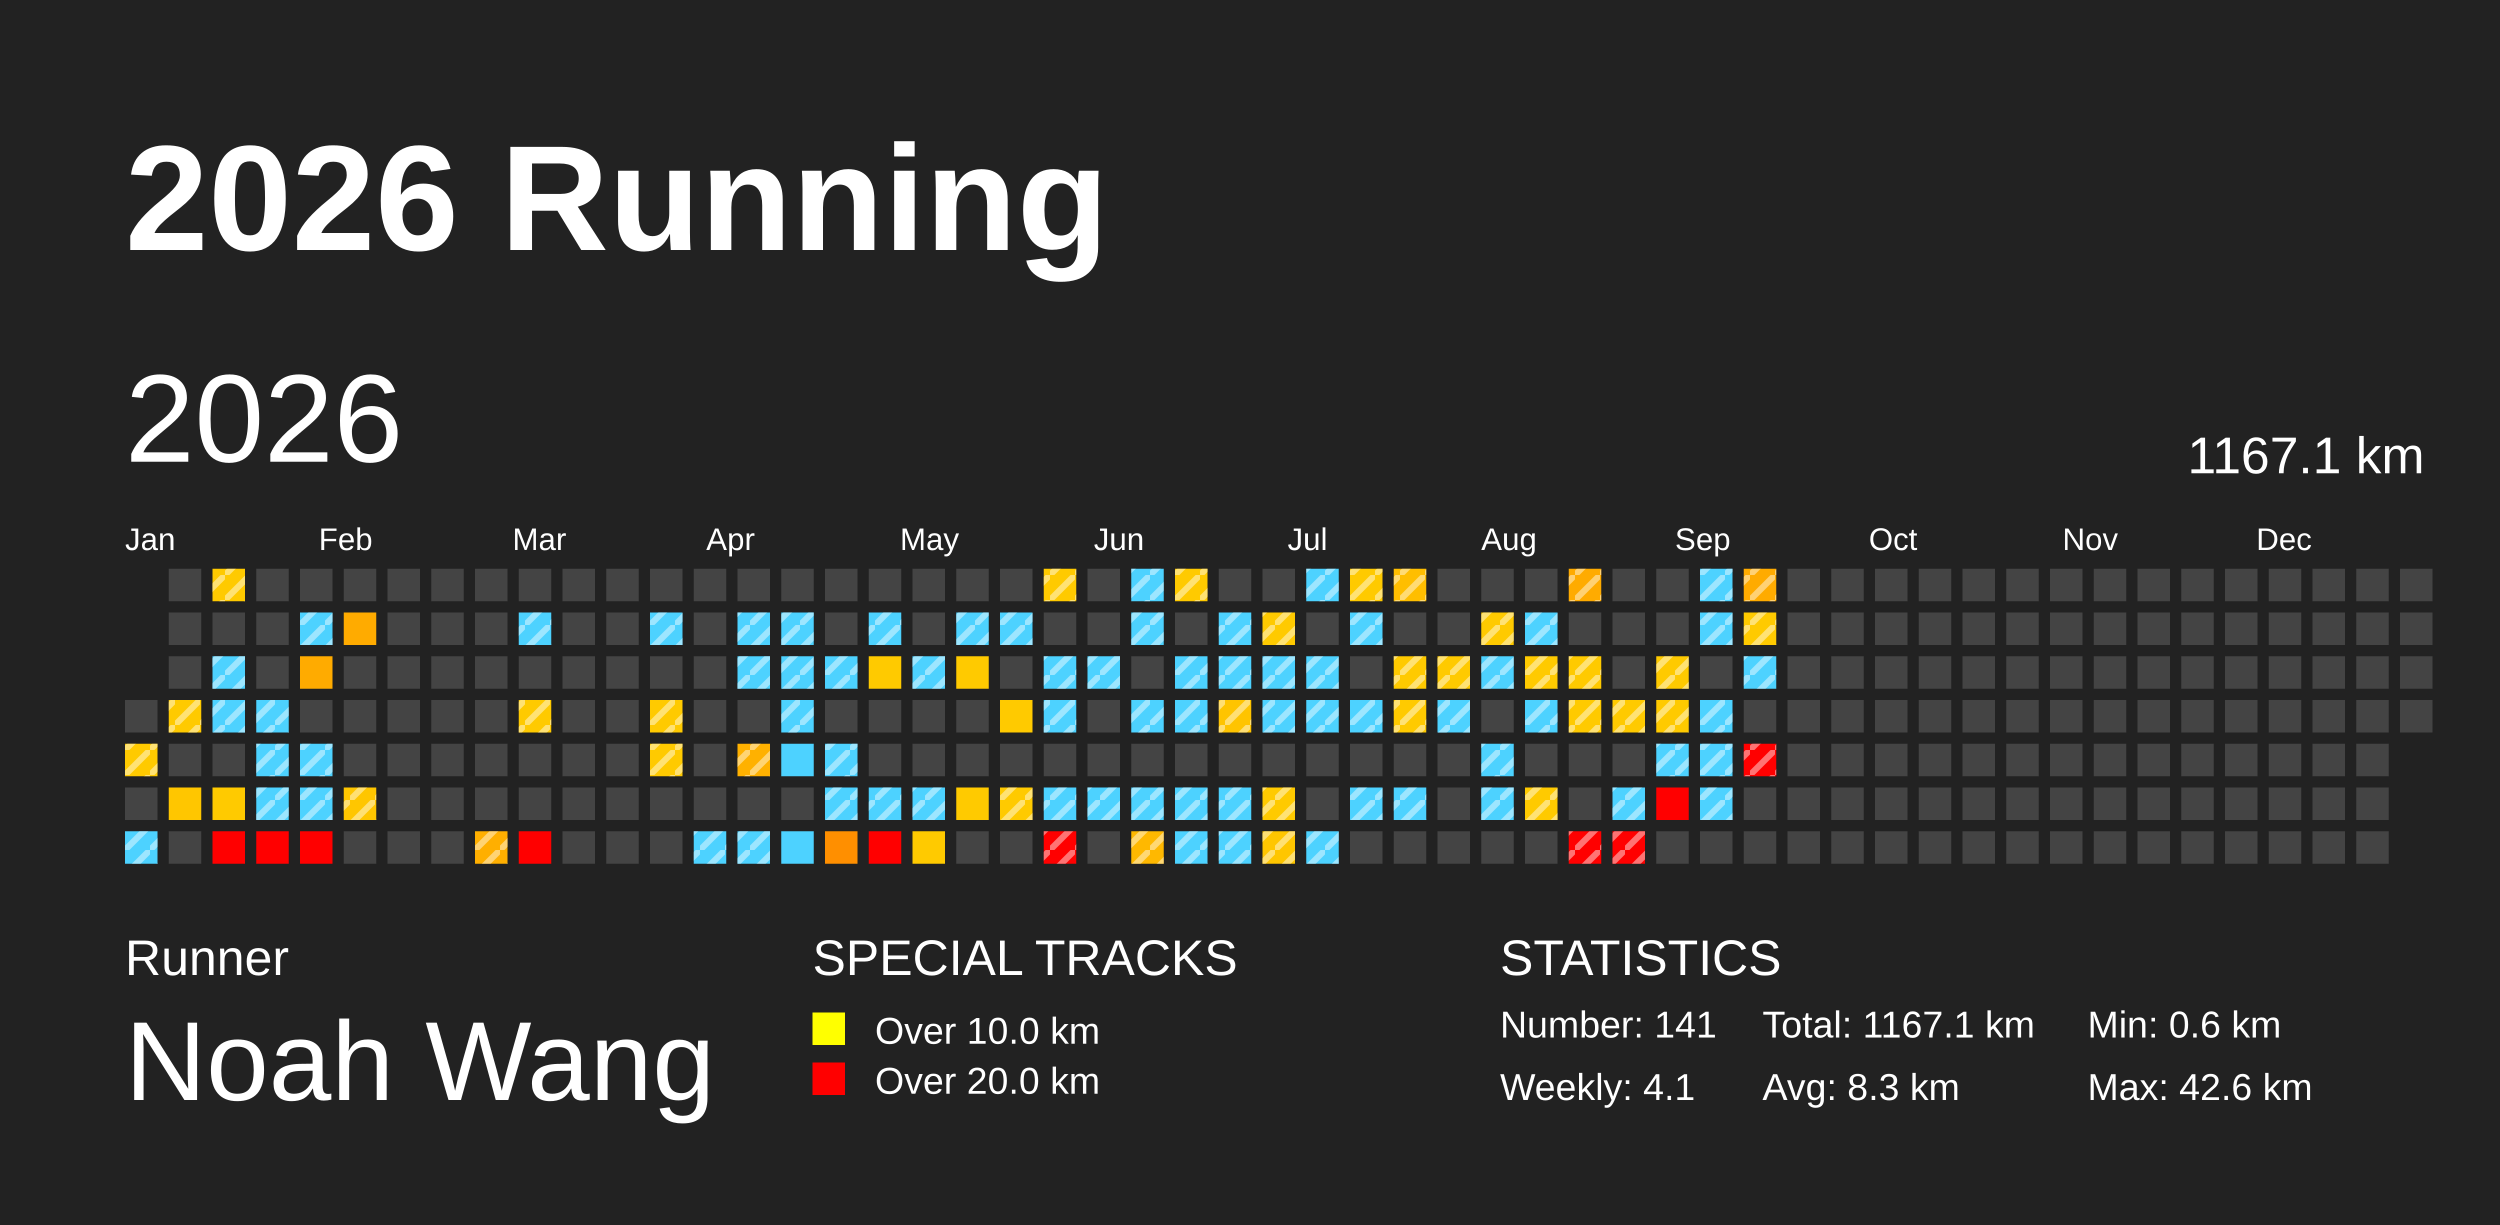
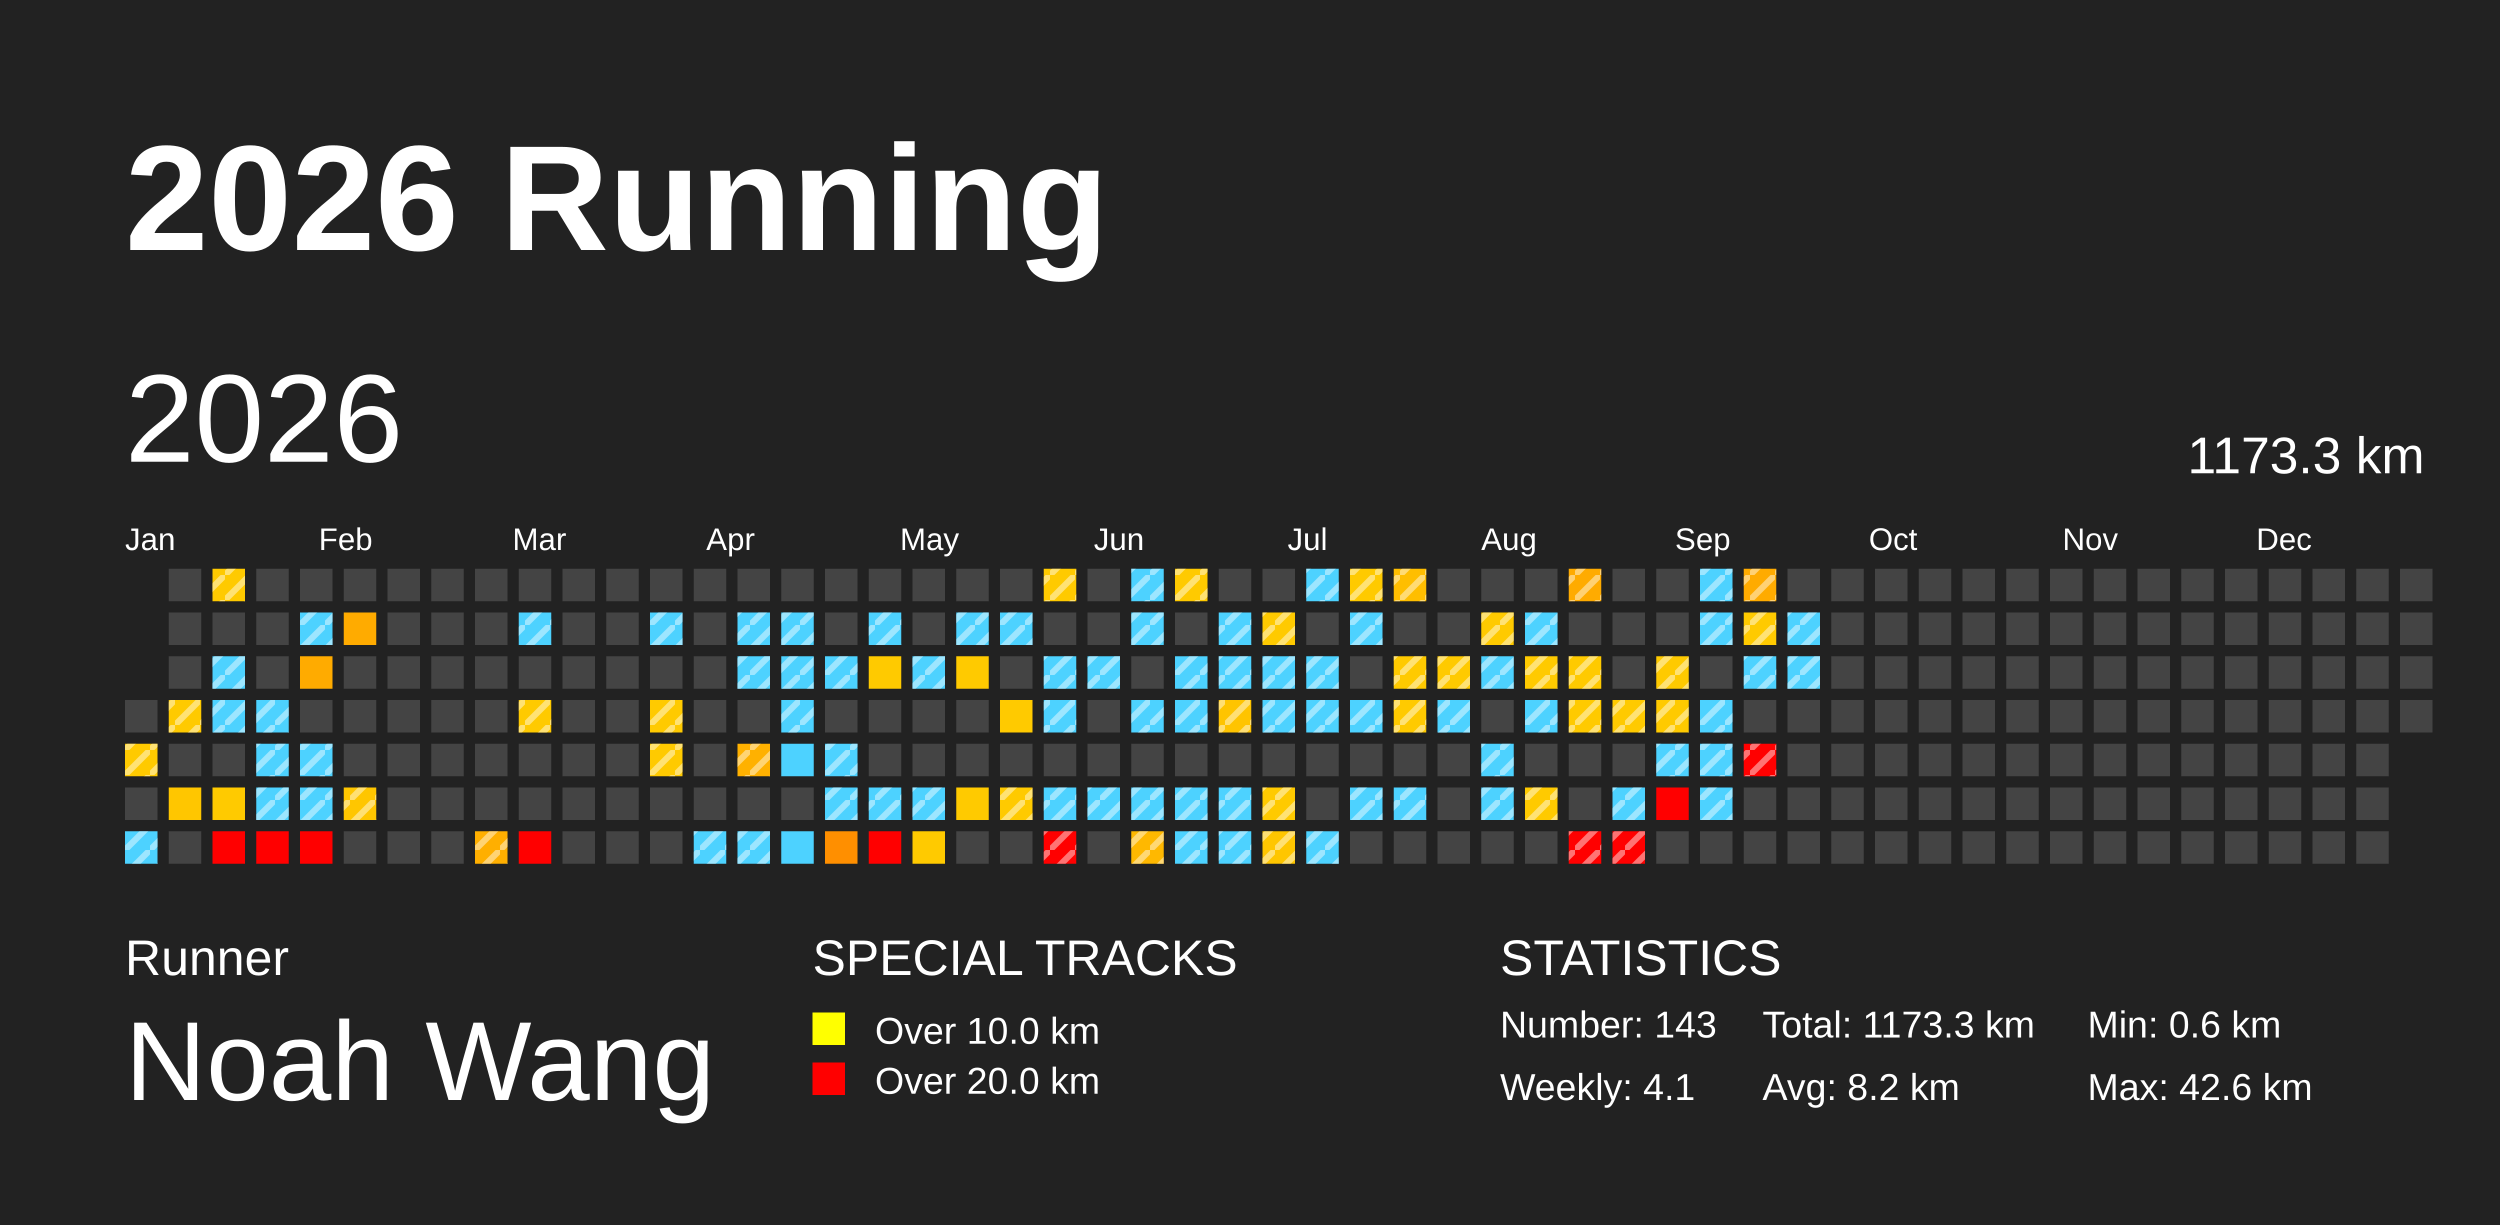
<svg xmlns="http://www.w3.org/2000/svg" baseProfile="full" height="98mm" version="1.1" viewBox="0,0,200,98" width="200mm">
  <defs>
    <pattern height="2" id="indoor-stripe" patternUnits="userSpaceOnUse" width="2">
      <line stroke="white" stroke-opacity="0.45" stroke-width="0.5" x1="0" x2="2" y1="2" y2="0" />
    </pattern>
  </defs>
  <rect fill="#222222" height="98" width="200" x="0" y="0" />
  <text fill="#FFFFFF" style="font-size:12px; font-family:Arial; font-weight:bold;" x="10" y="20">2026 Running</text>
  <text fill="#FFFFFF" style="font-size:4px; font-family:Arial" x="10" y="78">Runner</text>
  <text fill="#FFFFFF" style="font-size:9px; font-family:Arial" x="10" y="88">Noah Wang</text>
  <text fill="#FFFFFF" style="font-size:4px; font-family:Arial" x="65" y="78">SPECIAL TRACKS</text>
  <rect fill="yellow" height="2.6" width="2.6" x="65" y="81" />
  <text fill="#FFFFFF" style="font-size:3px; font-family:Arial" x="70" y="83.5">Over 10.0 km</text>
  <rect fill="red" height="2.6" width="2.6" x="65" y="85" />
  <text fill="#FFFFFF" style="font-size:3px; font-family:Arial" x="70" y="87.5">Over 20.0 km</text>
  <text fill="#FFFFFF" style="font-size:4px; font-family:Arial" x="120" y="78">STATISTICS</text>
-   <text fill="#FFFFFF" style="font-size:3px; font-family:Arial" x="120" y="83">Number: 141</text>
+   <text fill="#FFFFFF" style="font-size:3px; font-family:Arial" x="120" y="83">Number: 143</text>
  <text fill="#FFFFFF" style="font-size:3px; font-family:Arial" x="120" y="88">Weekly: 4.1</text>
-   <text fill="#FFFFFF" style="font-size:3px; font-family:Arial" x="141" y="83">Total: 1167.1 km</text>
-   <text fill="#FFFFFF" style="font-size:3px; font-family:Arial" x="141" y="88">Avg: 8.3 km</text>
+   <text fill="#FFFFFF" style="font-size:3px; font-family:Arial" x="141" y="83">Total: 1173.3 km</text>
+   <text fill="#FFFFFF" style="font-size:3px; font-family:Arial" x="141" y="88">Avg: 8.2 km</text>
  <text fill="#FFFFFF" style="font-size:3px; font-family:Arial" x="167" y="83">Min: 0.6 km</text>
  <text fill="#FFFFFF" style="font-size:3px; font-family:Arial" x="167" y="88">Max: 42.6 km</text>
  <text dominant-baseline="hanging" fill="#FFFFFF" style="font-size:10.0px; font-family:Arial;" x="10" y="30">2026</text>
-   <text dominant-baseline="hanging" fill="#FFFFFF" style="font-size:4.125px; font-family:Arial;" x="175" y="35">1167.1 km</text>
+   <text dominant-baseline="hanging" fill="#FFFFFF" style="font-size:4.125px; font-family:Arial;" x="175" y="35">1173.3 km</text>
  <text fill="#FFFFFF" style="font-size:2.5px; font-family:Arial" x="10.0" y="44">Jan</text>
  <text fill="#FFFFFF" style="font-size:2.5px; font-family:Arial" x="25.5" y="44">Feb</text>
  <text fill="#FFFFFF" style="font-size:2.5px; font-family:Arial" x="41.0" y="44">Mar</text>
  <text fill="#FFFFFF" style="font-size:2.5px; font-family:Arial" x="56.5" y="44">Apr</text>
  <text fill="#FFFFFF" style="font-size:2.5px; font-family:Arial" x="72.0" y="44">May</text>
  <text fill="#FFFFFF" style="font-size:2.5px; font-family:Arial" x="87.5" y="44">Jun</text>
  <text fill="#FFFFFF" style="font-size:2.5px; font-family:Arial" x="103.0" y="44">Jul</text>
  <text fill="#FFFFFF" style="font-size:2.5px; font-family:Arial" x="118.5" y="44">Aug</text>
  <text fill="#FFFFFF" style="font-size:2.5px; font-family:Arial" x="134.0" y="44">Sep</text>
  <text fill="#FFFFFF" style="font-size:2.5px; font-family:Arial" x="149.5" y="44">Oct</text>
  <text fill="#FFFFFF" style="font-size:2.5px; font-family:Arial" x="165.0" y="44">Nov</text>
  <text fill="#FFFFFF" style="font-size:2.5px; font-family:Arial" x="180.5" y="44">Dec</text>
  <rect fill="#444444" height="2.6" width="2.6" x="10.0" y="56.0" />
  <rect fill="#ffca00" height="2.6" width="2.6" x="10.0" y="59.5" />
  <rect fill="url(#indoor-stripe)" height="2.6" style="pointer-events: none;" width="2.6" x="10.0" y="59.5" />
  <rect fill="#444444" height="2.6" width="2.6" x="10.0" y="63.0" />
  <rect fill="#4dd2ff" height="2.6" width="2.6" x="10.0" y="66.5" />
  <rect fill="url(#indoor-stripe)" height="2.6" style="pointer-events: none;" width="2.6" x="10.0" y="66.5" />
  <rect fill="#444444" height="2.6" width="2.6" x="13.5" y="45.5" />
  <rect fill="#444444" height="2.6" width="2.6" x="13.5" y="49.0" />
  <rect fill="#444444" height="2.6" width="2.6" x="13.5" y="52.5" />
  <rect fill="#ffca00" height="2.6" width="2.6" x="13.5" y="56.0" />
  <rect fill="url(#indoor-stripe)" height="2.6" style="pointer-events: none;" width="2.6" x="13.5" y="56.0" />
  <rect fill="#444444" height="2.6" width="2.6" x="13.5" y="59.5" />
  <rect fill="#ffc600" height="2.6" width="2.6" x="13.5" y="63.0" />
  <rect fill="#444444" height="2.6" width="2.6" x="13.5" y="66.5" />
  <rect fill="#ffca00" height="2.6" width="2.6" x="17.0" y="45.5" />
  <rect fill="url(#indoor-stripe)" height="2.6" style="pointer-events: none;" width="2.6" x="17.0" y="45.5" />
  <rect fill="#444444" height="2.6" width="2.6" x="17.0" y="49.0" />
  <rect fill="#4dd2ff" height="2.6" width="2.6" x="17.0" y="52.5" />
  <rect fill="url(#indoor-stripe)" height="2.6" style="pointer-events: none;" width="2.6" x="17.0" y="52.5" />
  <rect fill="#4dd2ff" height="2.6" width="2.6" x="17.0" y="56.0" />
  <rect fill="url(#indoor-stripe)" height="2.6" style="pointer-events: none;" width="2.6" x="17.0" y="56.0" />
  <rect fill="#444444" height="2.6" width="2.6" x="17.0" y="59.5" />
  <rect fill="#ffca00" height="2.6" width="2.6" x="17.0" y="63.0" />
  <rect fill="red" height="2.6" width="2.6" x="17.0" y="66.5" />
  <rect fill="#444444" height="2.6" width="2.6" x="20.5" y="45.5" />
  <rect fill="#444444" height="2.6" width="2.6" x="20.5" y="49.0" />
  <rect fill="#444444" height="2.6" width="2.6" x="20.5" y="52.5" />
  <rect fill="#4dd2ff" height="2.6" width="2.6" x="20.5" y="56.0" />
  <rect fill="url(#indoor-stripe)" height="2.6" style="pointer-events: none;" width="2.6" x="20.5" y="56.0" />
  <rect fill="#4dd2ff" height="2.6" width="2.6" x="20.5" y="59.5" />
  <rect fill="url(#indoor-stripe)" height="2.6" style="pointer-events: none;" width="2.6" x="20.5" y="59.5" />
  <rect fill="#4dd2ff" height="2.6" width="2.6" x="20.5" y="63.0" />
  <rect fill="url(#indoor-stripe)" height="2.6" style="pointer-events: none;" width="2.6" x="20.5" y="63.0" />
  <rect fill="red" height="2.6" width="2.6" x="20.5" y="66.5" />
  <rect fill="#444444" height="2.6" width="2.6" x="24.0" y="45.5" />
  <rect fill="#4dd2ff" height="2.6" width="2.6" x="24.0" y="49.0" />
  <rect fill="url(#indoor-stripe)" height="2.6" style="pointer-events: none;" width="2.6" x="24.0" y="49.0" />
  <rect fill="#ffab00" height="2.6" width="2.6" x="24.0" y="52.5" />
  <rect fill="#444444" height="2.6" width="2.6" x="24.0" y="56.0" />
  <rect fill="#4dd2ff" height="2.6" width="2.6" x="24.0" y="59.5" />
  <rect fill="url(#indoor-stripe)" height="2.6" style="pointer-events: none;" width="2.6" x="24.0" y="59.5" />
  <rect fill="#4dd2ff" height="2.6" width="2.6" x="24.0" y="63.0" />
  <rect fill="url(#indoor-stripe)" height="2.6" style="pointer-events: none;" width="2.6" x="24.0" y="63.0" />
  <rect fill="red" height="2.6" width="2.6" x="24.0" y="66.5" />
  <rect fill="#444444" height="2.6" width="2.6" x="27.5" y="45.5" />
  <rect fill="#ffab00" height="2.6" width="2.6" x="27.5" y="49.0" />
  <rect fill="#444444" height="2.6" width="2.6" x="27.5" y="52.5" />
  <rect fill="#444444" height="2.6" width="2.6" x="27.5" y="56.0" />
  <rect fill="#444444" height="2.6" width="2.6" x="27.5" y="59.5" />
  <rect fill="#ffc600" height="2.6" width="2.6" x="27.5" y="63.0" />
  <rect fill="url(#indoor-stripe)" height="2.6" style="pointer-events: none;" width="2.6" x="27.5" y="63.0" />
  <rect fill="#444444" height="2.6" width="2.6" x="27.5" y="66.5" />
  <rect fill="#444444" height="2.6" width="2.6" x="31.0" y="45.5" />
  <rect fill="#444444" height="2.6" width="2.6" x="31.0" y="49.0" />
  <rect fill="#444444" height="2.6" width="2.6" x="31.0" y="52.5" />
  <rect fill="#444444" height="2.6" width="2.6" x="31.0" y="56.0" />
  <rect fill="#444444" height="2.6" width="2.6" x="31.0" y="59.5" />
  <rect fill="#444444" height="2.6" width="2.6" x="31.0" y="63.0" />
  <rect fill="#444444" height="2.6" width="2.6" x="31.0" y="66.5" />
  <rect fill="#444444" height="2.6" width="2.6" x="34.5" y="45.5" />
  <rect fill="#444444" height="2.6" width="2.6" x="34.5" y="49.0" />
  <rect fill="#444444" height="2.6" width="2.6" x="34.5" y="52.5" />
  <rect fill="#444444" height="2.6" width="2.6" x="34.5" y="56.0" />
  <rect fill="#444444" height="2.6" width="2.6" x="34.5" y="59.5" />
  <rect fill="#444444" height="2.6" width="2.6" x="34.5" y="63.0" />
  <rect fill="#444444" height="2.6" width="2.6" x="34.5" y="66.5" />
  <rect fill="#444444" height="2.6" width="2.6" x="38.0" y="45.5" />
  <rect fill="#444444" height="2.6" width="2.6" x="38.0" y="49.0" />
  <rect fill="#444444" height="2.6" width="2.6" x="38.0" y="52.5" />
  <rect fill="#444444" height="2.6" width="2.6" x="38.0" y="56.0" />
  <rect fill="#444444" height="2.6" width="2.6" x="38.0" y="59.5" />
  <rect fill="#444444" height="2.6" width="2.6" x="38.0" y="63.0" />
  <rect fill="#ffaf00" height="2.6" width="2.6" x="38.0" y="66.5" />
  <rect fill="url(#indoor-stripe)" height="2.6" style="pointer-events: none;" width="2.6" x="38.0" y="66.5" />
  <rect fill="#444444" height="2.6" width="2.6" x="41.5" y="45.5" />
  <rect fill="#4dd2ff" height="2.6" width="2.6" x="41.5" y="49.0" />
  <rect fill="url(#indoor-stripe)" height="2.6" style="pointer-events: none;" width="2.6" x="41.5" y="49.0" />
  <rect fill="#444444" height="2.6" width="2.6" x="41.5" y="52.5" />
  <rect fill="#ffca00" height="2.6" width="2.6" x="41.5" y="56.0" />
  <rect fill="url(#indoor-stripe)" height="2.6" style="pointer-events: none;" width="2.6" x="41.5" y="56.0" />
  <rect fill="#444444" height="2.6" width="2.6" x="41.5" y="59.5" />
  <rect fill="#444444" height="2.6" width="2.6" x="41.5" y="63.0" />
  <rect fill="red" height="2.6" width="2.6" x="41.5" y="66.5" />
  <rect fill="#444444" height="2.6" width="2.6" x="45.0" y="45.5" />
  <rect fill="#444444" height="2.6" width="2.6" x="45.0" y="49.0" />
  <rect fill="#444444" height="2.6" width="2.6" x="45.0" y="52.5" />
  <rect fill="#444444" height="2.6" width="2.6" x="45.0" y="56.0" />
  <rect fill="#444444" height="2.6" width="2.6" x="45.0" y="59.5" />
  <rect fill="#444444" height="2.6" width="2.6" x="45.0" y="63.0" />
  <rect fill="#444444" height="2.6" width="2.6" x="45.0" y="66.5" />
  <rect fill="#444444" height="2.6" width="2.6" x="48.5" y="45.5" />
  <rect fill="#444444" height="2.6" width="2.6" x="48.5" y="49.0" />
  <rect fill="#444444" height="2.6" width="2.6" x="48.5" y="52.5" />
  <rect fill="#444444" height="2.6" width="2.6" x="48.5" y="56.0" />
  <rect fill="#444444" height="2.6" width="2.6" x="48.5" y="59.5" />
  <rect fill="#444444" height="2.6" width="2.6" x="48.5" y="63.0" />
  <rect fill="#444444" height="2.6" width="2.6" x="48.5" y="66.5" />
  <rect fill="#444444" height="2.6" width="2.6" x="52.0" y="45.5" />
  <rect fill="#4dd2ff" height="2.6" width="2.6" x="52.0" y="49.0" />
  <rect fill="url(#indoor-stripe)" height="2.6" style="pointer-events: none;" width="2.6" x="52.0" y="49.0" />
  <rect fill="#444444" height="2.6" width="2.6" x="52.0" y="52.5" />
  <rect fill="#ffca00" height="2.6" width="2.6" x="52.0" y="56.0" />
  <rect fill="url(#indoor-stripe)" height="2.6" style="pointer-events: none;" width="2.6" x="52.0" y="56.0" />
  <rect fill="#ffca00" height="2.6" width="2.6" x="52.0" y="59.5" />
  <rect fill="url(#indoor-stripe)" height="2.6" style="pointer-events: none;" width="2.6" x="52.0" y="59.5" />
  <rect fill="#444444" height="2.6" width="2.6" x="52.0" y="63.0" />
  <rect fill="#444444" height="2.6" width="2.6" x="52.0" y="66.5" />
  <rect fill="#444444" height="2.6" width="2.6" x="55.5" y="45.5" />
  <rect fill="#444444" height="2.6" width="2.6" x="55.5" y="49.0" />
  <rect fill="#444444" height="2.6" width="2.6" x="55.5" y="52.5" />
  <rect fill="#444444" height="2.6" width="2.6" x="55.5" y="56.0" />
  <rect fill="#444444" height="2.6" width="2.6" x="55.5" y="59.5" />
  <rect fill="#444444" height="2.6" width="2.6" x="55.5" y="63.0" />
  <rect fill="#4dd2ff" height="2.6" width="2.6" x="55.5" y="66.5" />
  <rect fill="url(#indoor-stripe)" height="2.6" style="pointer-events: none;" width="2.6" x="55.5" y="66.5" />
  <rect fill="#444444" height="2.6" width="2.6" x="59.0" y="45.5" />
  <rect fill="#4dd2ff" height="2.6" width="2.6" x="59.0" y="49.0" />
  <rect fill="url(#indoor-stripe)" height="2.6" style="pointer-events: none;" width="2.6" x="59.0" y="49.0" />
  <rect fill="#4dd2ff" height="2.6" width="2.6" x="59.0" y="52.5" />
  <rect fill="url(#indoor-stripe)" height="2.6" style="pointer-events: none;" width="2.6" x="59.0" y="52.5" />
  <rect fill="#444444" height="2.6" width="2.6" x="59.0" y="56.0" />
  <rect fill="#ffb100" height="2.6" width="2.6" x="59.0" y="59.5" />
  <rect fill="url(#indoor-stripe)" height="2.6" style="pointer-events: none;" width="2.6" x="59.0" y="59.5" />
  <rect fill="#444444" height="2.6" width="2.6" x="59.0" y="63.0" />
  <rect fill="#4dd2ff" height="2.6" width="2.6" x="59.0" y="66.5" />
  <rect fill="url(#indoor-stripe)" height="2.6" style="pointer-events: none;" width="2.6" x="59.0" y="66.5" />
  <rect fill="#444444" height="2.6" width="2.6" x="62.5" y="45.5" />
  <rect fill="#4dd2ff" height="2.6" width="2.6" x="62.5" y="49.0" />
  <rect fill="url(#indoor-stripe)" height="2.6" style="pointer-events: none;" width="2.6" x="62.5" y="49.0" />
  <rect fill="#4dd2ff" height="2.6" width="2.6" x="62.5" y="52.5" />
  <rect fill="url(#indoor-stripe)" height="2.6" style="pointer-events: none;" width="2.6" x="62.5" y="52.5" />
  <rect fill="#4dd2ff" height="2.6" width="2.6" x="62.5" y="56.0" />
  <rect fill="url(#indoor-stripe)" height="2.6" style="pointer-events: none;" width="2.6" x="62.5" y="56.0" />
  <rect fill="#4dd2ff" height="2.6" width="2.6" x="62.5" y="59.5" />
  <rect fill="#444444" height="2.6" width="2.6" x="62.5" y="63.0" />
  <rect fill="#4dd2ff" height="2.6" width="2.6" x="62.5" y="66.5" />
  <rect fill="#444444" height="2.6" width="2.6" x="66.0" y="45.5" />
  <rect fill="#444444" height="2.6" width="2.6" x="66.0" y="49.0" />
  <rect fill="#4dd2ff" height="2.6" width="2.6" x="66.0" y="52.5" />
  <rect fill="url(#indoor-stripe)" height="2.6" style="pointer-events: none;" width="2.6" x="66.0" y="52.5" />
  <rect fill="#444444" height="2.6" width="2.6" x="66.0" y="56.0" />
  <rect fill="#4dd2ff" height="2.6" width="2.6" x="66.0" y="59.5" />
  <rect fill="url(#indoor-stripe)" height="2.6" style="pointer-events: none;" width="2.6" x="66.0" y="59.5" />
  <rect fill="#4dd2ff" height="2.6" width="2.6" x="66.0" y="63.0" />
  <rect fill="url(#indoor-stripe)" height="2.6" style="pointer-events: none;" width="2.6" x="66.0" y="63.0" />
  <rect fill="#ff8f00" height="2.6" width="2.6" x="66.0" y="66.5" />
  <rect fill="#444444" height="2.6" width="2.6" x="69.5" y="45.5" />
  <rect fill="#4dd2ff" height="2.6" width="2.6" x="69.5" y="49.0" />
  <rect fill="url(#indoor-stripe)" height="2.6" style="pointer-events: none;" width="2.6" x="69.5" y="49.0" />
  <rect fill="#ffca00" height="2.6" width="2.6" x="69.5" y="52.5" />
  <rect fill="#444444" height="2.6" width="2.6" x="69.5" y="56.0" />
  <rect fill="#444444" height="2.6" width="2.6" x="69.5" y="59.5" />
  <rect fill="#4dd2ff" height="2.6" width="2.6" x="69.5" y="63.0" />
  <rect fill="url(#indoor-stripe)" height="2.6" style="pointer-events: none;" width="2.6" x="69.5" y="63.0" />
  <rect fill="red" height="2.6" width="2.6" x="69.5" y="66.5" />
  <rect fill="#444444" height="2.6" width="2.6" x="73.0" y="45.5" />
  <rect fill="#444444" height="2.6" width="2.6" x="73.0" y="49.0" />
  <rect fill="#4dd2ff" height="2.6" width="2.6" x="73.0" y="52.5" />
  <rect fill="url(#indoor-stripe)" height="2.6" style="pointer-events: none;" width="2.6" x="73.0" y="52.5" />
  <rect fill="#444444" height="2.6" width="2.6" x="73.0" y="56.0" />
  <rect fill="#444444" height="2.6" width="2.6" x="73.0" y="59.5" />
  <rect fill="#4dd2ff" height="2.6" width="2.6" x="73.0" y="63.0" />
  <rect fill="url(#indoor-stripe)" height="2.6" style="pointer-events: none;" width="2.6" x="73.0" y="63.0" />
  <rect fill="#ffca00" height="2.6" width="2.6" x="73.0" y="66.5" />
  <rect fill="#444444" height="2.6" width="2.6" x="76.5" y="45.5" />
  <rect fill="#4dd2ff" height="2.6" width="2.6" x="76.5" y="49.0" />
  <rect fill="url(#indoor-stripe)" height="2.6" style="pointer-events: none;" width="2.6" x="76.5" y="49.0" />
  <rect fill="#ffca00" height="2.6" width="2.6" x="76.5" y="52.5" />
  <rect fill="#444444" height="2.6" width="2.6" x="76.5" y="56.0" />
  <rect fill="#444444" height="2.6" width="2.6" x="76.5" y="59.5" />
  <rect fill="#ffca00" height="2.6" width="2.6" x="76.5" y="63.0" />
  <rect fill="#444444" height="2.6" width="2.6" x="76.5" y="66.5" />
  <rect fill="#444444" height="2.6" width="2.6" x="80.0" y="45.5" />
  <rect fill="#4dd2ff" height="2.6" width="2.6" x="80.0" y="49.0" />
  <rect fill="url(#indoor-stripe)" height="2.6" style="pointer-events: none;" width="2.6" x="80.0" y="49.0" />
  <rect fill="#444444" height="2.6" width="2.6" x="80.0" y="52.5" />
  <rect fill="#ffca00" height="2.6" width="2.6" x="80.0" y="56.0" />
  <rect fill="#444444" height="2.6" width="2.6" x="80.0" y="59.5" />
  <rect fill="#ffca00" height="2.6" width="2.6" x="80.0" y="63.0" />
  <rect fill="url(#indoor-stripe)" height="2.6" style="pointer-events: none;" width="2.6" x="80.0" y="63.0" />
  <rect fill="#444444" height="2.6" width="2.6" x="80.0" y="66.5" />
  <rect fill="#ffca00" height="2.6" width="2.6" x="83.5" y="45.5" />
  <rect fill="url(#indoor-stripe)" height="2.6" style="pointer-events: none;" width="2.6" x="83.5" y="45.5" />
  <rect fill="#444444" height="2.6" width="2.6" x="83.5" y="49.0" />
  <rect fill="#4dd2ff" height="2.6" width="2.6" x="83.5" y="52.5" />
  <rect fill="url(#indoor-stripe)" height="2.6" style="pointer-events: none;" width="2.6" x="83.5" y="52.5" />
  <rect fill="#4dd2ff" height="2.6" width="2.6" x="83.5" y="56.0" />
  <rect fill="url(#indoor-stripe)" height="2.6" style="pointer-events: none;" width="2.6" x="83.5" y="56.0" />
  <rect fill="#444444" height="2.6" width="2.6" x="83.5" y="59.5" />
  <rect fill="#4dd2ff" height="2.6" width="2.6" x="83.5" y="63.0" />
  <rect fill="url(#indoor-stripe)" height="2.6" style="pointer-events: none;" width="2.6" x="83.5" y="63.0" />
  <rect fill="red" height="2.6" width="2.6" x="83.5" y="66.5" />
  <rect fill="url(#indoor-stripe)" height="2.6" style="pointer-events: none;" width="2.6" x="83.5" y="66.5" />
  <rect fill="#444444" height="2.6" width="2.6" x="87.0" y="45.5" />
  <rect fill="#444444" height="2.6" width="2.6" x="87.0" y="49.0" />
  <rect fill="#4dd2ff" height="2.6" width="2.6" x="87.0" y="52.5" />
  <rect fill="url(#indoor-stripe)" height="2.6" style="pointer-events: none;" width="2.6" x="87.0" y="52.5" />
  <rect fill="#444444" height="2.6" width="2.6" x="87.0" y="56.0" />
  <rect fill="#444444" height="2.6" width="2.6" x="87.0" y="59.5" />
  <rect fill="#4dd2ff" height="2.6" width="2.6" x="87.0" y="63.0" />
  <rect fill="url(#indoor-stripe)" height="2.6" style="pointer-events: none;" width="2.6" x="87.0" y="63.0" />
  <rect fill="#444444" height="2.6" width="2.6" x="87.0" y="66.5" />
  <rect fill="#4dd2ff" height="2.6" width="2.6" x="90.5" y="45.5" />
  <rect fill="url(#indoor-stripe)" height="2.6" style="pointer-events: none;" width="2.6" x="90.5" y="45.5" />
  <rect fill="#4dd2ff" height="2.6" width="2.6" x="90.5" y="49.0" />
  <rect fill="url(#indoor-stripe)" height="2.6" style="pointer-events: none;" width="2.6" x="90.5" y="49.0" />
  <rect fill="#444444" height="2.6" width="2.6" x="90.5" y="52.5" />
  <rect fill="#4dd2ff" height="2.6" width="2.6" x="90.5" y="56.0" />
  <rect fill="url(#indoor-stripe)" height="2.6" style="pointer-events: none;" width="2.6" x="90.5" y="56.0" />
  <rect fill="#444444" height="2.6" width="2.6" x="90.5" y="59.5" />
  <rect fill="#4dd2ff" height="2.6" width="2.6" x="90.5" y="63.0" />
  <rect fill="url(#indoor-stripe)" height="2.6" style="pointer-events: none;" width="2.6" x="90.5" y="63.0" />
  <rect fill="#ffb800" height="2.6" width="2.6" x="90.5" y="66.5" />
  <rect fill="url(#indoor-stripe)" height="2.6" style="pointer-events: none;" width="2.6" x="90.5" y="66.5" />
  <rect fill="#ffca00" height="2.6" width="2.6" x="94.0" y="45.5" />
  <rect fill="url(#indoor-stripe)" height="2.6" style="pointer-events: none;" width="2.6" x="94.0" y="45.5" />
  <rect fill="#444444" height="2.6" width="2.6" x="94.0" y="49.0" />
  <rect fill="#4dd2ff" height="2.6" width="2.6" x="94.0" y="52.5" />
  <rect fill="url(#indoor-stripe)" height="2.6" style="pointer-events: none;" width="2.6" x="94.0" y="52.5" />
  <rect fill="#4dd2ff" height="2.6" width="2.6" x="94.0" y="56.0" />
  <rect fill="url(#indoor-stripe)" height="2.6" style="pointer-events: none;" width="2.6" x="94.0" y="56.0" />
  <rect fill="#444444" height="2.6" width="2.6" x="94.0" y="59.5" />
  <rect fill="#4dd2ff" height="2.6" width="2.6" x="94.0" y="63.0" />
  <rect fill="url(#indoor-stripe)" height="2.6" style="pointer-events: none;" width="2.6" x="94.0" y="63.0" />
  <rect fill="#4dd2ff" height="2.6" width="2.6" x="94.0" y="66.5" />
  <rect fill="url(#indoor-stripe)" height="2.6" style="pointer-events: none;" width="2.6" x="94.0" y="66.5" />
  <rect fill="#444444" height="2.6" width="2.6" x="97.5" y="45.5" />
  <rect fill="#4dd2ff" height="2.6" width="2.6" x="97.5" y="49.0" />
  <rect fill="url(#indoor-stripe)" height="2.6" style="pointer-events: none;" width="2.6" x="97.5" y="49.0" />
  <rect fill="#4dd2ff" height="2.6" width="2.6" x="97.5" y="52.5" />
  <rect fill="url(#indoor-stripe)" height="2.6" style="pointer-events: none;" width="2.6" x="97.5" y="52.5" />
  <rect fill="#ffc400" height="2.6" width="2.6" x="97.5" y="56.0" />
  <rect fill="url(#indoor-stripe)" height="2.6" style="pointer-events: none;" width="2.6" x="97.5" y="56.0" />
  <rect fill="#444444" height="2.6" width="2.6" x="97.5" y="59.5" />
  <rect fill="#4dd2ff" height="2.6" width="2.6" x="97.5" y="63.0" />
  <rect fill="url(#indoor-stripe)" height="2.6" style="pointer-events: none;" width="2.6" x="97.5" y="63.0" />
  <rect fill="#4dd2ff" height="2.6" width="2.6" x="97.5" y="66.5" />
  <rect fill="url(#indoor-stripe)" height="2.6" style="pointer-events: none;" width="2.6" x="97.5" y="66.5" />
  <rect fill="#444444" height="2.6" width="2.6" x="101.0" y="45.5" />
  <rect fill="#ffca00" height="2.6" width="2.6" x="101.0" y="49.0" />
  <rect fill="url(#indoor-stripe)" height="2.6" style="pointer-events: none;" width="2.6" x="101.0" y="49.0" />
  <rect fill="#4dd2ff" height="2.6" width="2.6" x="101.0" y="52.5" />
  <rect fill="url(#indoor-stripe)" height="2.6" style="pointer-events: none;" width="2.6" x="101.0" y="52.5" />
  <rect fill="#4dd2ff" height="2.6" width="2.6" x="101.0" y="56.0" />
  <rect fill="url(#indoor-stripe)" height="2.6" style="pointer-events: none;" width="2.6" x="101.0" y="56.0" />
  <rect fill="#444444" height="2.6" width="2.6" x="101.0" y="59.5" />
  <rect fill="#ffca00" height="2.6" width="2.6" x="101.0" y="63.0" />
  <rect fill="url(#indoor-stripe)" height="2.6" style="pointer-events: none;" width="2.6" x="101.0" y="63.0" />
  <rect fill="#ffc600" height="2.6" width="2.6" x="101.0" y="66.5" />
  <rect fill="url(#indoor-stripe)" height="2.6" style="pointer-events: none;" width="2.6" x="101.0" y="66.5" />
  <rect fill="#4dd2ff" height="2.6" width="2.6" x="104.5" y="45.5" />
  <rect fill="url(#indoor-stripe)" height="2.6" style="pointer-events: none;" width="2.6" x="104.5" y="45.5" />
  <rect fill="#444444" height="2.6" width="2.6" x="104.5" y="49.0" />
  <rect fill="#4dd2ff" height="2.6" width="2.6" x="104.5" y="52.5" />
  <rect fill="url(#indoor-stripe)" height="2.6" style="pointer-events: none;" width="2.6" x="104.5" y="52.5" />
  <rect fill="#4dd2ff" height="2.6" width="2.6" x="104.5" y="56.0" />
  <rect fill="url(#indoor-stripe)" height="2.6" style="pointer-events: none;" width="2.6" x="104.5" y="56.0" />
  <rect fill="#444444" height="2.6" width="2.6" x="104.5" y="59.5" />
  <rect fill="#444444" height="2.6" width="2.6" x="104.5" y="63.0" />
  <rect fill="#4dd2ff" height="2.6" width="2.6" x="104.5" y="66.5" />
  <rect fill="url(#indoor-stripe)" height="2.6" style="pointer-events: none;" width="2.6" x="104.5" y="66.5" />
  <rect fill="#ffca00" height="2.6" width="2.6" x="108.0" y="45.5" />
  <rect fill="url(#indoor-stripe)" height="2.6" style="pointer-events: none;" width="2.6" x="108.0" y="45.5" />
  <rect fill="#4dd2ff" height="2.6" width="2.6" x="108.0" y="49.0" />
  <rect fill="url(#indoor-stripe)" height="2.6" style="pointer-events: none;" width="2.6" x="108.0" y="49.0" />
  <rect fill="#444444" height="2.6" width="2.6" x="108.0" y="52.5" />
  <rect fill="#4dd2ff" height="2.6" width="2.6" x="108.0" y="56.0" />
  <rect fill="url(#indoor-stripe)" height="2.6" style="pointer-events: none;" width="2.6" x="108.0" y="56.0" />
  <rect fill="#444444" height="2.6" width="2.6" x="108.0" y="59.5" />
  <rect fill="#4dd2ff" height="2.6" width="2.6" x="108.0" y="63.0" />
  <rect fill="url(#indoor-stripe)" height="2.6" style="pointer-events: none;" width="2.6" x="108.0" y="63.0" />
  <rect fill="#444444" height="2.6" width="2.6" x="108.0" y="66.5" />
  <rect fill="#ffbe00" height="2.6" width="2.6" x="111.5" y="45.5" />
  <rect fill="url(#indoor-stripe)" height="2.6" style="pointer-events: none;" width="2.6" x="111.5" y="45.5" />
  <rect fill="#444444" height="2.6" width="2.6" x="111.5" y="49.0" />
  <rect fill="#ffca00" height="2.6" width="2.6" x="111.5" y="52.5" />
  <rect fill="url(#indoor-stripe)" height="2.6" style="pointer-events: none;" width="2.6" x="111.5" y="52.5" />
  <rect fill="#ffca00" height="2.6" width="2.6" x="111.5" y="56.0" />
  <rect fill="url(#indoor-stripe)" height="2.6" style="pointer-events: none;" width="2.6" x="111.5" y="56.0" />
  <rect fill="#444444" height="2.6" width="2.6" x="111.5" y="59.5" />
  <rect fill="#4dd2ff" height="2.6" width="2.6" x="111.5" y="63.0" />
  <rect fill="url(#indoor-stripe)" height="2.6" style="pointer-events: none;" width="2.6" x="111.5" y="63.0" />
  <rect fill="#444444" height="2.6" width="2.6" x="111.5" y="66.5" />
  <rect fill="#444444" height="2.6" width="2.6" x="115.0" y="45.5" />
  <rect fill="#444444" height="2.6" width="2.6" x="115.0" y="49.0" />
  <rect fill="#ffca00" height="2.6" width="2.6" x="115.0" y="52.5" />
  <rect fill="url(#indoor-stripe)" height="2.6" style="pointer-events: none;" width="2.6" x="115.0" y="52.5" />
  <rect fill="#4dd2ff" height="2.6" width="2.6" x="115.0" y="56.0" />
  <rect fill="url(#indoor-stripe)" height="2.6" style="pointer-events: none;" width="2.6" x="115.0" y="56.0" />
  <rect fill="#444444" height="2.6" width="2.6" x="115.0" y="59.5" />
  <rect fill="#444444" height="2.6" width="2.6" x="115.0" y="63.0" />
  <rect fill="#444444" height="2.6" width="2.6" x="115.0" y="66.5" />
  <rect fill="#444444" height="2.6" width="2.6" x="118.5" y="45.5" />
  <rect fill="#ffca00" height="2.6" width="2.6" x="118.5" y="49.0" />
  <rect fill="url(#indoor-stripe)" height="2.6" style="pointer-events: none;" width="2.6" x="118.5" y="49.0" />
  <rect fill="#4dd2ff" height="2.6" width="2.6" x="118.5" y="52.5" />
  <rect fill="url(#indoor-stripe)" height="2.6" style="pointer-events: none;" width="2.6" x="118.5" y="52.5" />
  <rect fill="#444444" height="2.6" width="2.6" x="118.5" y="56.0" />
  <rect fill="#4dd2ff" height="2.6" width="2.6" x="118.5" y="59.5" />
  <rect fill="url(#indoor-stripe)" height="2.6" style="pointer-events: none;" width="2.6" x="118.5" y="59.5" />
  <rect fill="#4dd2ff" height="2.6" width="2.6" x="118.5" y="63.0" />
  <rect fill="url(#indoor-stripe)" height="2.6" style="pointer-events: none;" width="2.6" x="118.5" y="63.0" />
  <rect fill="#444444" height="2.6" width="2.6" x="118.5" y="66.5" />
  <rect fill="#444444" height="2.6" width="2.6" x="122.0" y="45.5" />
  <rect fill="#4dd2ff" height="2.6" width="2.6" x="122.0" y="49.0" />
  <rect fill="url(#indoor-stripe)" height="2.6" style="pointer-events: none;" width="2.6" x="122.0" y="49.0" />
  <rect fill="#ffca00" height="2.6" width="2.6" x="122.0" y="52.5" />
  <rect fill="url(#indoor-stripe)" height="2.6" style="pointer-events: none;" width="2.6" x="122.0" y="52.5" />
  <rect fill="#4dd2ff" height="2.6" width="2.6" x="122.0" y="56.0" />
  <rect fill="url(#indoor-stripe)" height="2.6" style="pointer-events: none;" width="2.6" x="122.0" y="56.0" />
  <rect fill="#444444" height="2.6" width="2.6" x="122.0" y="59.5" />
  <rect fill="#ffca00" height="2.6" width="2.6" x="122.0" y="63.0" />
  <rect fill="url(#indoor-stripe)" height="2.6" style="pointer-events: none;" width="2.6" x="122.0" y="63.0" />
  <rect fill="#444444" height="2.6" width="2.6" x="122.0" y="66.5" />
  <rect fill="#ffab00" height="2.6" width="2.6" x="125.5" y="45.5" />
  <rect fill="url(#indoor-stripe)" height="2.6" style="pointer-events: none;" width="2.6" x="125.5" y="45.5" />
  <rect fill="#444444" height="2.6" width="2.6" x="125.5" y="49.0" />
  <rect fill="#ffca00" height="2.6" width="2.6" x="125.5" y="52.5" />
  <rect fill="url(#indoor-stripe)" height="2.6" style="pointer-events: none;" width="2.6" x="125.5" y="52.5" />
  <rect fill="#ffca00" height="2.6" width="2.6" x="125.5" y="56.0" />
  <rect fill="url(#indoor-stripe)" height="2.6" style="pointer-events: none;" width="2.6" x="125.5" y="56.0" />
  <rect fill="#444444" height="2.6" width="2.6" x="125.5" y="59.5" />
  <rect fill="#444444" height="2.6" width="2.6" x="125.5" y="63.0" />
  <rect fill="red" height="2.6" width="2.6" x="125.5" y="66.5" />
  <rect fill="url(#indoor-stripe)" height="2.6" style="pointer-events: none;" width="2.6" x="125.5" y="66.5" />
  <rect fill="#444444" height="2.6" width="2.6" x="129.0" y="45.5" />
  <rect fill="#444444" height="2.6" width="2.6" x="129.0" y="49.0" />
  <rect fill="#444444" height="2.6" width="2.6" x="129.0" y="52.5" />
  <rect fill="#ffca00" height="2.6" width="2.6" x="129.0" y="56.0" />
  <rect fill="url(#indoor-stripe)" height="2.6" style="pointer-events: none;" width="2.6" x="129.0" y="56.0" />
  <rect fill="#444444" height="2.6" width="2.6" x="129.0" y="59.5" />
  <rect fill="#4dd2ff" height="2.6" width="2.6" x="129.0" y="63.0" />
  <rect fill="url(#indoor-stripe)" height="2.6" style="pointer-events: none;" width="2.6" x="129.0" y="63.0" />
  <rect fill="red" height="2.6" width="2.6" x="129.0" y="66.5" />
  <rect fill="url(#indoor-stripe)" height="2.6" style="pointer-events: none;" width="2.6" x="129.0" y="66.5" />
  <rect fill="#444444" height="2.6" width="2.6" x="132.5" y="45.5" />
  <rect fill="#444444" height="2.6" width="2.6" x="132.5" y="49.0" />
  <rect fill="#ffca00" height="2.6" width="2.6" x="132.5" y="52.5" />
  <rect fill="url(#indoor-stripe)" height="2.6" style="pointer-events: none;" width="2.6" x="132.5" y="52.5" />
  <rect fill="#ffca00" height="2.6" width="2.6" x="132.5" y="56.0" />
  <rect fill="url(#indoor-stripe)" height="2.6" style="pointer-events: none;" width="2.6" x="132.5" y="56.0" />
  <rect fill="#4dd2ff" height="2.6" width="2.6" x="132.5" y="59.5" />
  <rect fill="url(#indoor-stripe)" height="2.6" style="pointer-events: none;" width="2.6" x="132.5" y="59.5" />
  <rect fill="red" height="2.6" width="2.6" x="132.5" y="63.0" />
  <rect fill="#444444" height="2.6" width="2.6" x="132.5" y="66.5" />
  <rect fill="#4dd2ff" height="2.6" width="2.6" x="136.0" y="45.5" />
  <rect fill="url(#indoor-stripe)" height="2.6" style="pointer-events: none;" width="2.6" x="136.0" y="45.5" />
  <rect fill="#4dd2ff" height="2.6" width="2.6" x="136.0" y="49.0" />
  <rect fill="url(#indoor-stripe)" height="2.6" style="pointer-events: none;" width="2.6" x="136.0" y="49.0" />
  <rect fill="#444444" height="2.6" width="2.6" x="136.0" y="52.5" />
  <rect fill="#4dd2ff" height="2.6" width="2.6" x="136.0" y="56.0" />
  <rect fill="url(#indoor-stripe)" height="2.6" style="pointer-events: none;" width="2.6" x="136.0" y="56.0" />
  <rect fill="#4dd2ff" height="2.6" width="2.6" x="136.0" y="59.5" />
  <rect fill="url(#indoor-stripe)" height="2.6" style="pointer-events: none;" width="2.6" x="136.0" y="59.5" />
  <rect fill="#4dd2ff" height="2.6" width="2.6" x="136.0" y="63.0" />
  <rect fill="url(#indoor-stripe)" height="2.6" style="pointer-events: none;" width="2.6" x="136.0" y="63.0" />
  <rect fill="#444444" height="2.6" width="2.6" x="136.0" y="66.5" />
  <rect fill="#ffab00" height="2.6" width="2.6" x="139.5" y="45.5" />
  <rect fill="url(#indoor-stripe)" height="2.6" style="pointer-events: none;" width="2.6" x="139.5" y="45.5" />
  <rect fill="#ffca00" height="2.6" width="2.6" x="139.5" y="49.0" />
  <rect fill="url(#indoor-stripe)" height="2.6" style="pointer-events: none;" width="2.6" x="139.5" y="49.0" />
  <rect fill="#4dd2ff" height="2.6" width="2.6" x="139.5" y="52.5" />
  <rect fill="url(#indoor-stripe)" height="2.6" style="pointer-events: none;" width="2.6" x="139.5" y="52.5" />
  <rect fill="#444444" height="2.6" width="2.6" x="139.5" y="56.0" />
  <rect fill="red" height="2.6" width="2.6" x="139.5" y="59.5" />
  <rect fill="url(#indoor-stripe)" height="2.6" style="pointer-events: none;" width="2.6" x="139.5" y="59.5" />
  <rect fill="#444444" height="2.6" width="2.6" x="139.5" y="63.0" />
  <rect fill="#444444" height="2.6" width="2.6" x="139.5" y="66.5" />
  <rect fill="#444444" height="2.6" width="2.6" x="143.0" y="45.5" />
-   <rect fill="#444444" height="2.6" width="2.6" x="143.0" y="49.0" />
-   <rect fill="#444444" height="2.6" width="2.6" x="143.0" y="52.5" />
+   <rect fill="#4dd2ff" height="2.6" width="2.6" x="143.0" y="49.0" />
+   <rect fill="url(#indoor-stripe)" height="2.6" style="pointer-events: none;" width="2.6" x="143.0" y="49.0" />
+   <rect fill="#4dd2ff" height="2.6" width="2.6" x="143.0" y="52.5" />
+   <rect fill="url(#indoor-stripe)" height="2.6" style="pointer-events: none;" width="2.6" x="143.0" y="52.5" />
  <rect fill="#444444" height="2.6" width="2.6" x="143.0" y="56.0" />
  <rect fill="#444444" height="2.6" width="2.6" x="143.0" y="59.5" />
  <rect fill="#444444" height="2.6" width="2.6" x="143.0" y="63.0" />
  <rect fill="#444444" height="2.6" width="2.6" x="143.0" y="66.5" />
  <rect fill="#444444" height="2.6" width="2.6" x="146.5" y="45.5" />
  <rect fill="#444444" height="2.6" width="2.6" x="146.5" y="49.0" />
  <rect fill="#444444" height="2.6" width="2.6" x="146.5" y="52.5" />
  <rect fill="#444444" height="2.6" width="2.6" x="146.5" y="56.0" />
  <rect fill="#444444" height="2.6" width="2.6" x="146.5" y="59.5" />
  <rect fill="#444444" height="2.6" width="2.6" x="146.5" y="63.0" />
  <rect fill="#444444" height="2.6" width="2.6" x="146.5" y="66.5" />
  <rect fill="#444444" height="2.6" width="2.6" x="150.0" y="45.5" />
  <rect fill="#444444" height="2.6" width="2.6" x="150.0" y="49.0" />
  <rect fill="#444444" height="2.6" width="2.6" x="150.0" y="52.5" />
  <rect fill="#444444" height="2.6" width="2.6" x="150.0" y="56.0" />
  <rect fill="#444444" height="2.6" width="2.6" x="150.0" y="59.5" />
  <rect fill="#444444" height="2.6" width="2.6" x="150.0" y="63.0" />
  <rect fill="#444444" height="2.6" width="2.6" x="150.0" y="66.5" />
  <rect fill="#444444" height="2.6" width="2.6" x="153.5" y="45.5" />
  <rect fill="#444444" height="2.6" width="2.6" x="153.5" y="49.0" />
  <rect fill="#444444" height="2.6" width="2.6" x="153.5" y="52.5" />
  <rect fill="#444444" height="2.6" width="2.6" x="153.5" y="56.0" />
  <rect fill="#444444" height="2.6" width="2.6" x="153.5" y="59.5" />
  <rect fill="#444444" height="2.6" width="2.6" x="153.5" y="63.0" />
  <rect fill="#444444" height="2.6" width="2.6" x="153.5" y="66.5" />
  <rect fill="#444444" height="2.6" width="2.6" x="157.0" y="45.5" />
  <rect fill="#444444" height="2.6" width="2.6" x="157.0" y="49.0" />
  <rect fill="#444444" height="2.6" width="2.6" x="157.0" y="52.5" />
  <rect fill="#444444" height="2.6" width="2.6" x="157.0" y="56.0" />
  <rect fill="#444444" height="2.6" width="2.6" x="157.0" y="59.5" />
  <rect fill="#444444" height="2.6" width="2.6" x="157.0" y="63.0" />
  <rect fill="#444444" height="2.6" width="2.6" x="157.0" y="66.5" />
  <rect fill="#444444" height="2.6" width="2.6" x="160.5" y="45.5" />
  <rect fill="#444444" height="2.6" width="2.6" x="160.5" y="49.0" />
  <rect fill="#444444" height="2.6" width="2.6" x="160.5" y="52.5" />
  <rect fill="#444444" height="2.6" width="2.6" x="160.5" y="56.0" />
  <rect fill="#444444" height="2.6" width="2.6" x="160.5" y="59.5" />
  <rect fill="#444444" height="2.6" width="2.6" x="160.5" y="63.0" />
  <rect fill="#444444" height="2.6" width="2.6" x="160.5" y="66.5" />
  <rect fill="#444444" height="2.6" width="2.6" x="164.0" y="45.5" />
  <rect fill="#444444" height="2.6" width="2.6" x="164.0" y="49.0" />
  <rect fill="#444444" height="2.6" width="2.6" x="164.0" y="52.5" />
  <rect fill="#444444" height="2.6" width="2.6" x="164.0" y="56.0" />
  <rect fill="#444444" height="2.6" width="2.6" x="164.0" y="59.5" />
  <rect fill="#444444" height="2.6" width="2.6" x="164.0" y="63.0" />
  <rect fill="#444444" height="2.6" width="2.6" x="164.0" y="66.5" />
  <rect fill="#444444" height="2.6" width="2.6" x="167.5" y="45.5" />
  <rect fill="#444444" height="2.6" width="2.6" x="167.5" y="49.0" />
  <rect fill="#444444" height="2.6" width="2.6" x="167.5" y="52.5" />
  <rect fill="#444444" height="2.6" width="2.6" x="167.5" y="56.0" />
  <rect fill="#444444" height="2.6" width="2.6" x="167.5" y="59.5" />
  <rect fill="#444444" height="2.6" width="2.6" x="167.5" y="63.0" />
  <rect fill="#444444" height="2.6" width="2.6" x="167.5" y="66.5" />
  <rect fill="#444444" height="2.6" width="2.6" x="171.0" y="45.5" />
  <rect fill="#444444" height="2.6" width="2.6" x="171.0" y="49.0" />
  <rect fill="#444444" height="2.6" width="2.6" x="171.0" y="52.5" />
  <rect fill="#444444" height="2.6" width="2.6" x="171.0" y="56.0" />
  <rect fill="#444444" height="2.6" width="2.6" x="171.0" y="59.5" />
  <rect fill="#444444" height="2.6" width="2.6" x="171.0" y="63.0" />
  <rect fill="#444444" height="2.6" width="2.6" x="171.0" y="66.5" />
  <rect fill="#444444" height="2.6" width="2.6" x="174.5" y="45.5" />
  <rect fill="#444444" height="2.6" width="2.6" x="174.5" y="49.0" />
  <rect fill="#444444" height="2.6" width="2.6" x="174.5" y="52.5" />
  <rect fill="#444444" height="2.6" width="2.6" x="174.5" y="56.0" />
  <rect fill="#444444" height="2.6" width="2.6" x="174.5" y="59.5" />
  <rect fill="#444444" height="2.6" width="2.6" x="174.5" y="63.0" />
  <rect fill="#444444" height="2.6" width="2.6" x="174.5" y="66.5" />
  <rect fill="#444444" height="2.6" width="2.6" x="178.0" y="45.5" />
  <rect fill="#444444" height="2.6" width="2.6" x="178.0" y="49.0" />
  <rect fill="#444444" height="2.6" width="2.6" x="178.0" y="52.5" />
  <rect fill="#444444" height="2.6" width="2.6" x="178.0" y="56.0" />
  <rect fill="#444444" height="2.6" width="2.6" x="178.0" y="59.5" />
  <rect fill="#444444" height="2.6" width="2.6" x="178.0" y="63.0" />
  <rect fill="#444444" height="2.6" width="2.6" x="178.0" y="66.5" />
  <rect fill="#444444" height="2.6" width="2.6" x="181.5" y="45.5" />
  <rect fill="#444444" height="2.6" width="2.6" x="181.5" y="49.0" />
  <rect fill="#444444" height="2.6" width="2.6" x="181.5" y="52.5" />
  <rect fill="#444444" height="2.6" width="2.6" x="181.5" y="56.0" />
  <rect fill="#444444" height="2.6" width="2.6" x="181.5" y="59.5" />
  <rect fill="#444444" height="2.6" width="2.6" x="181.5" y="63.0" />
  <rect fill="#444444" height="2.6" width="2.6" x="181.5" y="66.5" />
  <rect fill="#444444" height="2.6" width="2.6" x="185.0" y="45.5" />
  <rect fill="#444444" height="2.6" width="2.6" x="185.0" y="49.0" />
  <rect fill="#444444" height="2.6" width="2.6" x="185.0" y="52.5" />
  <rect fill="#444444" height="2.6" width="2.6" x="185.0" y="56.0" />
  <rect fill="#444444" height="2.6" width="2.6" x="185.0" y="59.5" />
  <rect fill="#444444" height="2.6" width="2.6" x="185.0" y="63.0" />
  <rect fill="#444444" height="2.6" width="2.6" x="185.0" y="66.5" />
  <rect fill="#444444" height="2.6" width="2.6" x="188.5" y="45.5" />
  <rect fill="#444444" height="2.6" width="2.6" x="188.5" y="49.0" />
  <rect fill="#444444" height="2.6" width="2.6" x="188.5" y="52.5" />
  <rect fill="#444444" height="2.6" width="2.6" x="188.5" y="56.0" />
  <rect fill="#444444" height="2.6" width="2.6" x="188.5" y="59.5" />
  <rect fill="#444444" height="2.6" width="2.6" x="188.5" y="63.0" />
  <rect fill="#444444" height="2.6" width="2.6" x="188.5" y="66.5" />
  <rect fill="#444444" height="2.6" width="2.6" x="192.0" y="45.5" />
  <rect fill="#444444" height="2.6" width="2.6" x="192.0" y="49.0" />
  <rect fill="#444444" height="2.6" width="2.6" x="192.0" y="52.5" />
  <rect fill="#444444" height="2.6" width="2.6" x="192.0" y="56.0" />
</svg>
